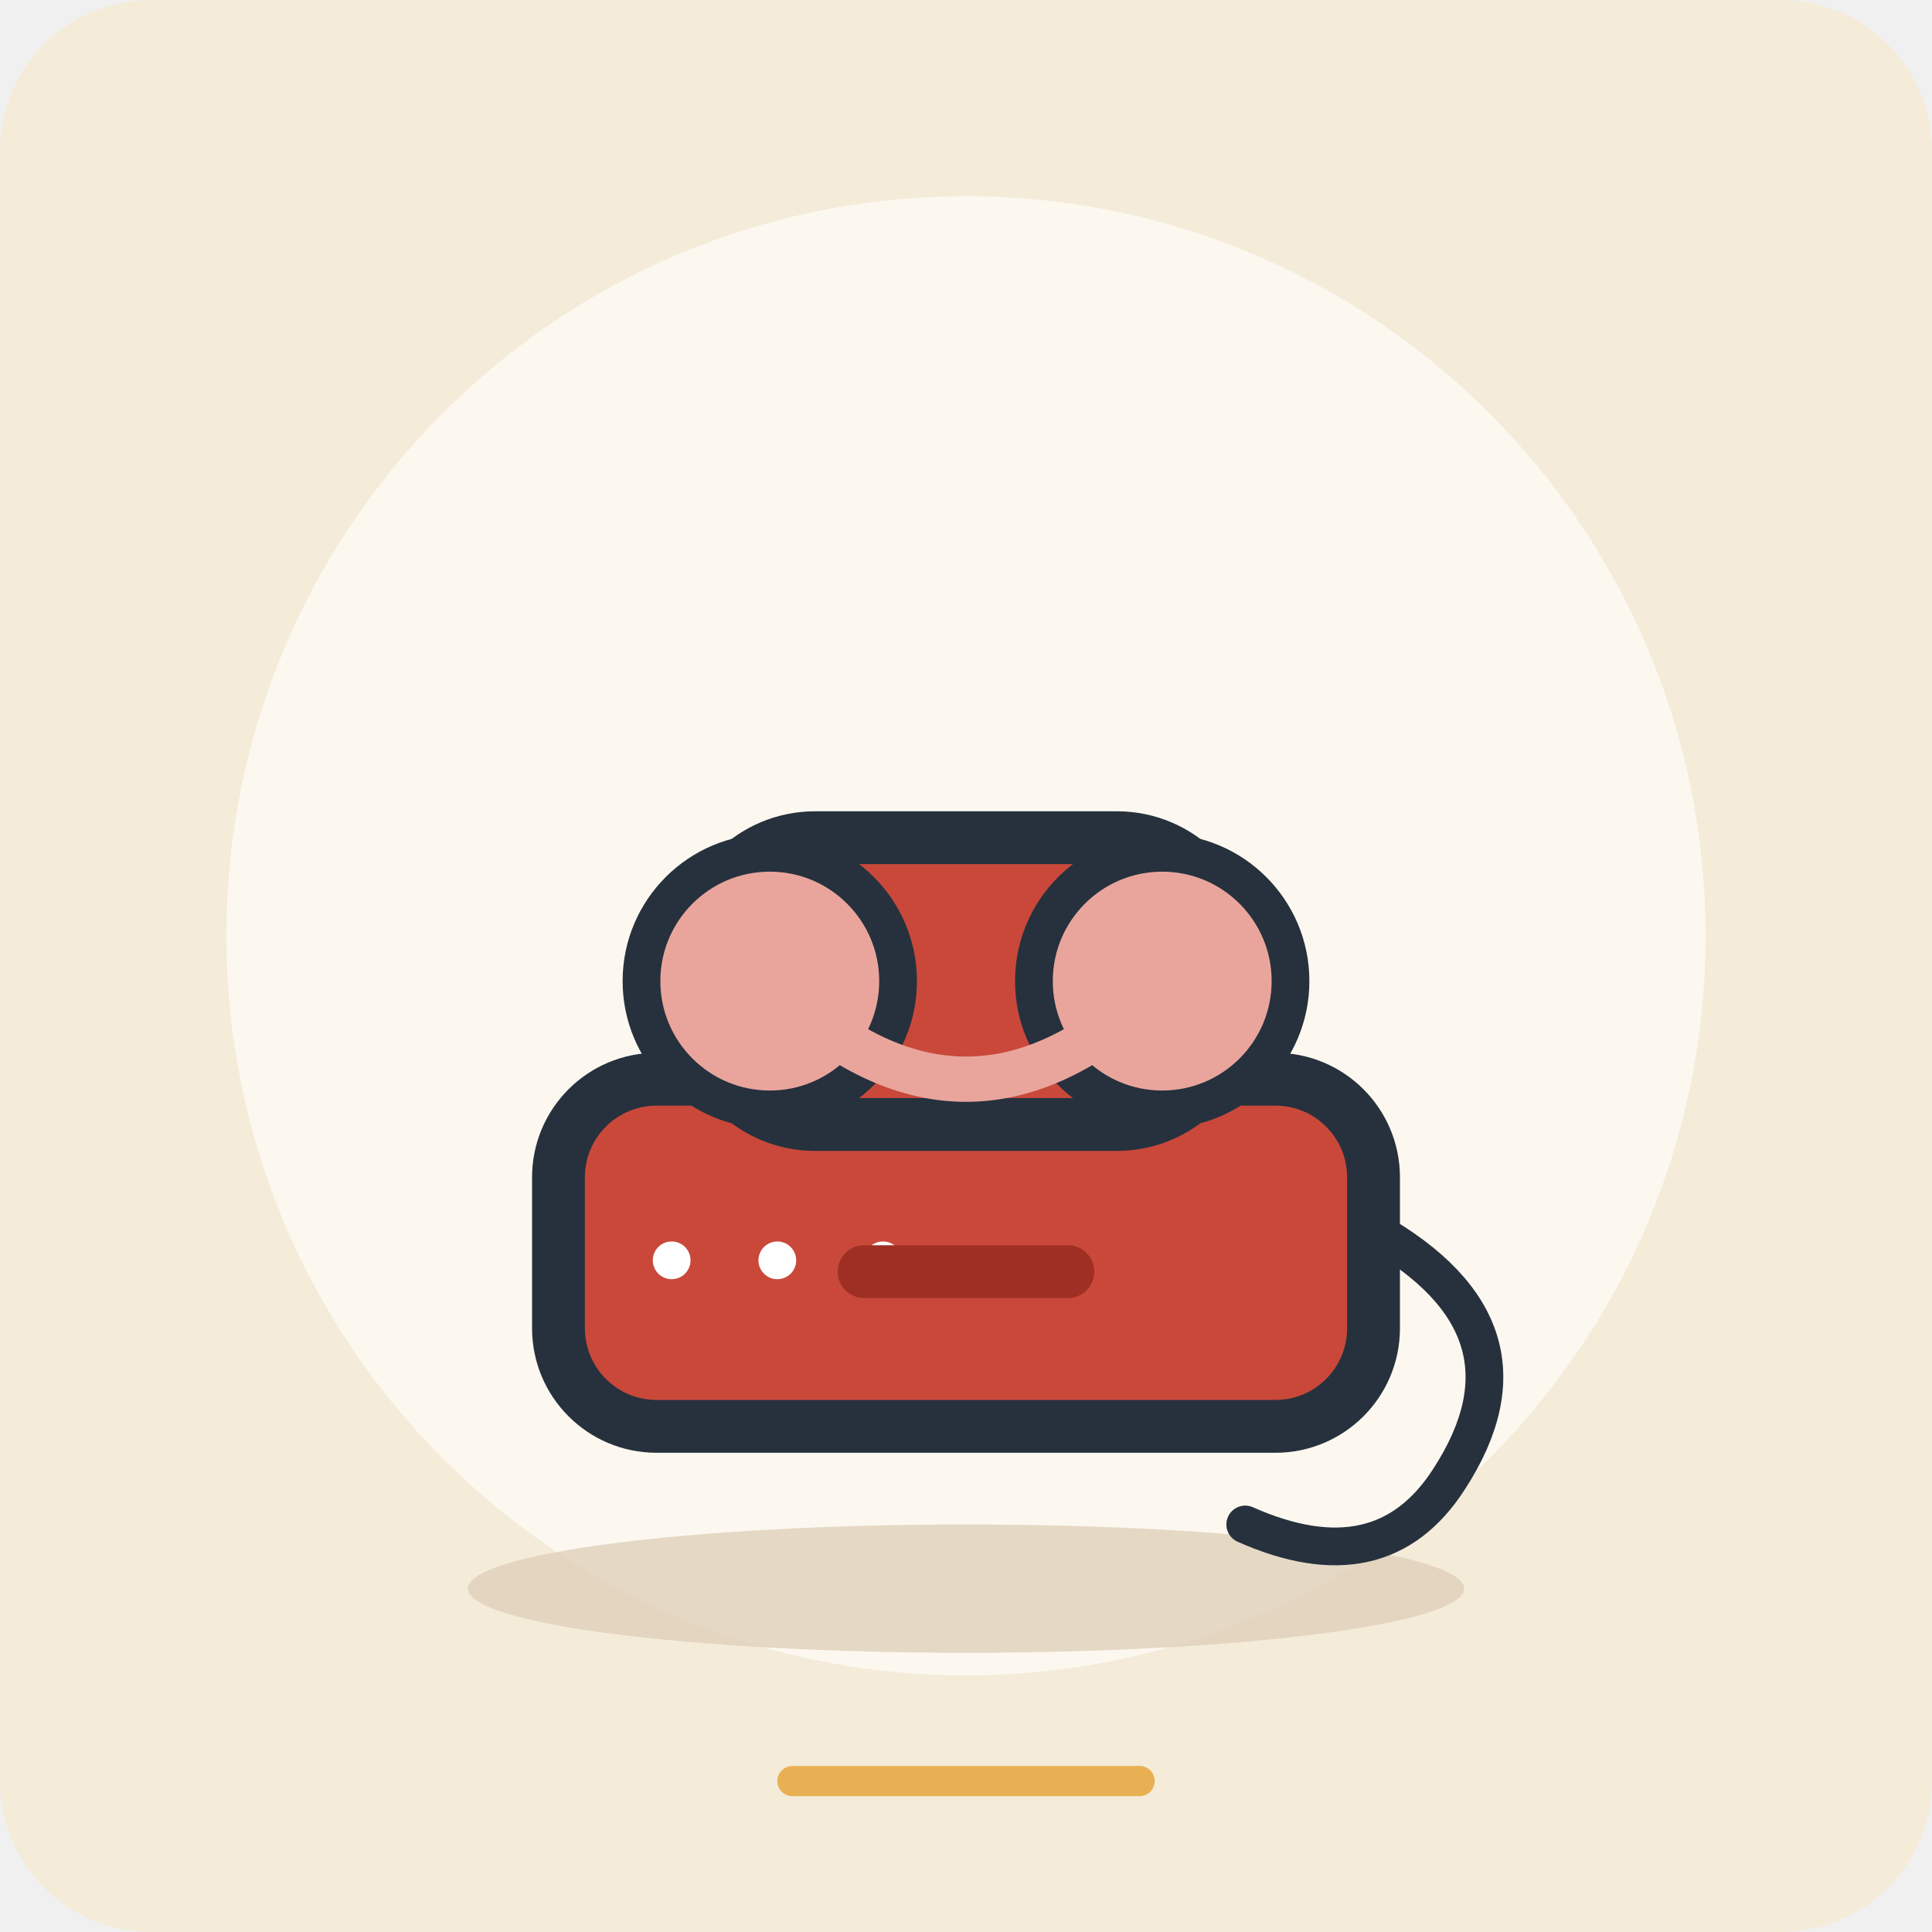
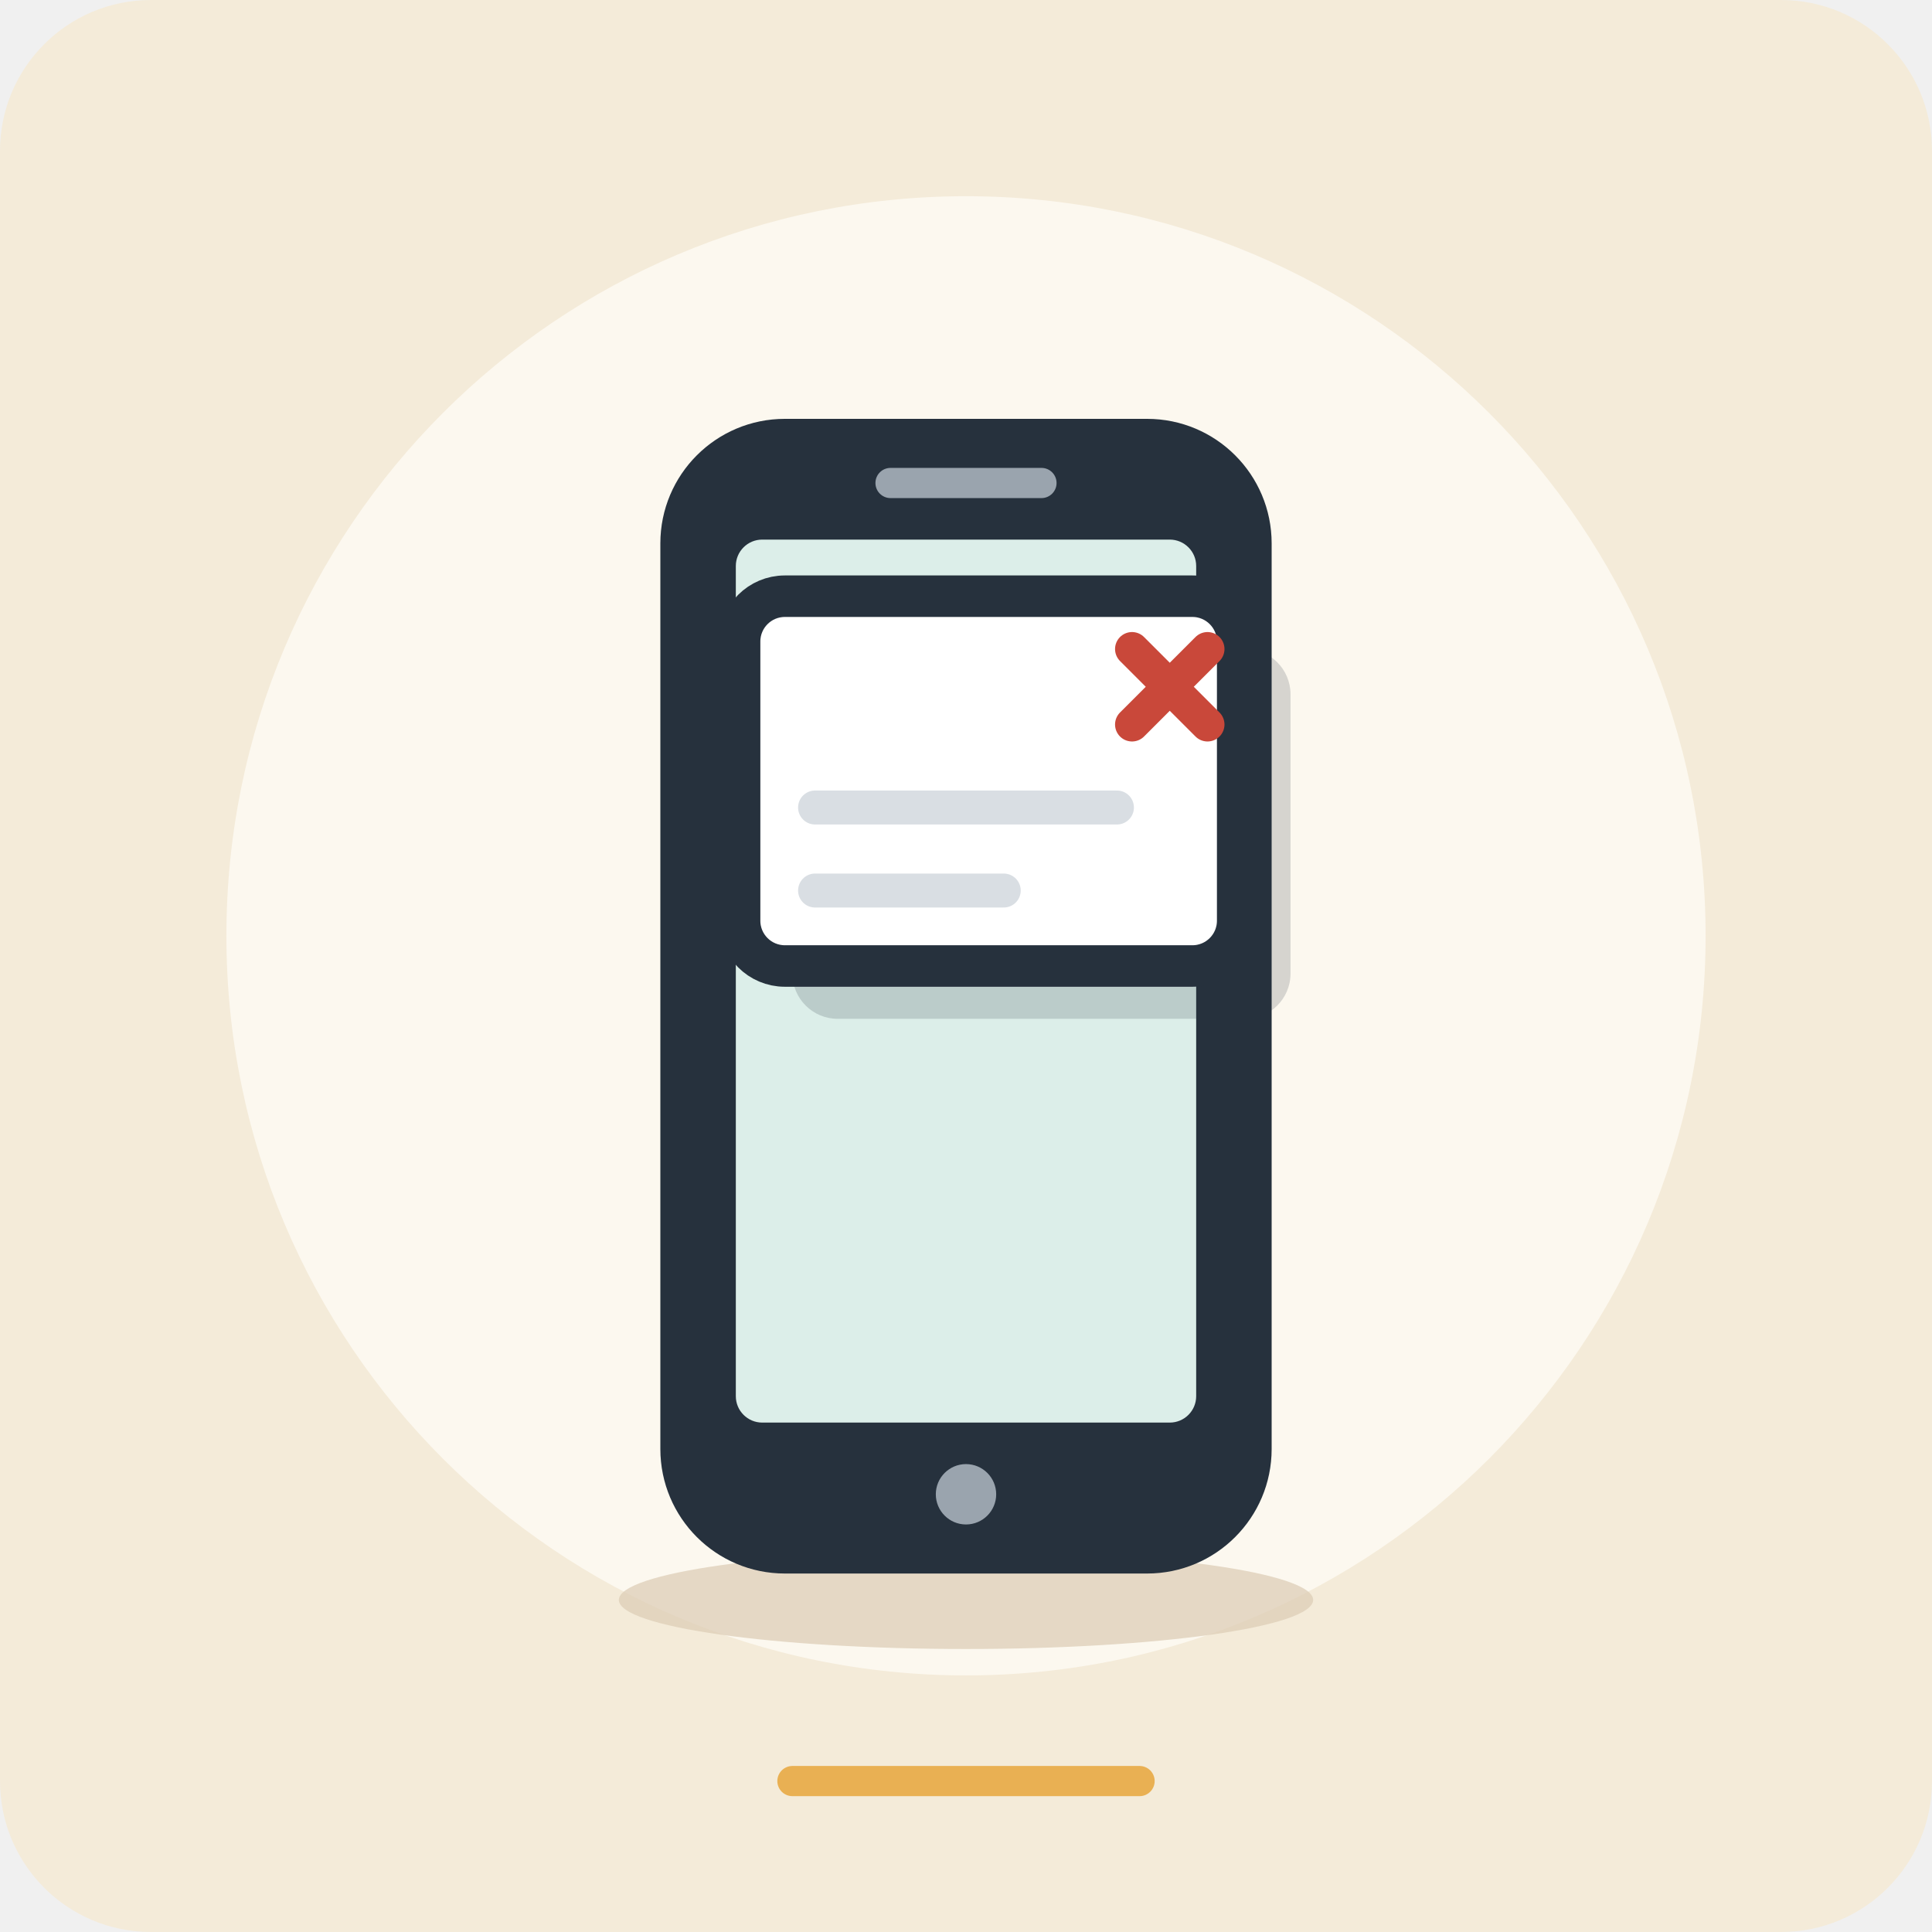
- <svg xmlns="http://www.w3.org/2000/svg" viewBox="0 0 512 512" role="img" aria-label="手机屏幕上浮着一个小方块">
+ <svg xmlns="http://www.w3.org/2000/svg" viewBox="0 0 512 512" role="img" aria-label="一部手机，屏幕上方浮出一个小方框，方框角上有一个关闭的叉">
  <rect width="512" height="512" rx="40" fill="#F4EBD9" />
  <circle cx="256" cy="248" r="196" fill="#FCF8EF" />
-   <ellipse cx="256" cy="421" rx="132" ry="17" fill="#DDCEB7" stroke="none" stroke-width="0" opacity="0.75" />
-   <rect x="148" y="286" width="216" height="92" rx="26" fill="#C9483A" stroke="#26313D" stroke-width="14" />
-   <rect x="186" y="222" width="140" height="76" rx="30" fill="#C9483A" stroke="#26313D" stroke-width="14" />
-   <circle cx="204" cy="260" r="34" fill="#E9A59C" stroke="#26313D" stroke-width="10" />
-   <circle cx="308" cy="260" r="34" fill="#E9A59C" stroke="#26313D" stroke-width="10" />
-   <path d="M 204 260 q 52 52 104 0" fill="none" stroke="#E9A59C" stroke-width="12" stroke-linecap="round" stroke-linejoin="round" />
-   <path d="M 364 326 q 46 26 20 66 q -18 28 -54 12" fill="none" stroke="#26313D" stroke-width="10" stroke-linecap="round" stroke-linejoin="round" />
-   <circle cx="178" cy="334" r="5" fill="#FFFFFF" stroke="none" stroke-width="0" />
-   <circle cx="206" cy="334" r="5" fill="#FFFFFF" stroke="none" stroke-width="0" />
-   <circle cx="234" cy="334" r="5" fill="#FFFFFF" stroke="none" stroke-width="0" />
-   <rect x="222" y="330" width="68" height="14" rx="7" fill="#9F2F24" stroke="#26313D" stroke-width="0" />
-   <rect x="206" y="468" width="100" height="8" rx="4" fill="#E8A63C" stroke="none" stroke-width="0" opacity="0.85" />
+   <ellipse cx="256" cy="424" rx="92" ry="13" fill="#DDCEB7" opacity="0.75" />
+   <rect x="180" y="116" width="152" height="296" rx="28" fill="#26313D" stroke="#26313D" stroke-width="10" />
+   <rect x="192" y="140" width="128" height="240" rx="10" fill="#DCEEE9" stroke="#26313D" stroke-width="6" />
+   <rect x="232" y="124" width="48" height="8" rx="4" fill="#9AA4AE" />
+   <circle cx="256" cy="396" r="8" fill="#9AA4AE" />
+   <rect x="210" y="172" width="132" height="98" rx="12" fill="#26313D" opacity="0.18" />
+   <rect x="196" y="158" width="132" height="98" rx="12" fill="#FFFFFF" stroke="#26313D" stroke-width="11" />
+   <path d="M 300 172 L 320 192 M 320 172 L 300 192" fill="none" stroke="#C9483A" stroke-width="9" stroke-linecap="round" />
+   <path d="M 216 214 H 296 M 216 236 H 266" fill="none" stroke="#D9DEE3" stroke-width="9" stroke-linecap="round" />
+   <rect x="206" y="468" width="100" height="8" rx="4" fill="#E8A63C" opacity="0.85" />
</svg>
